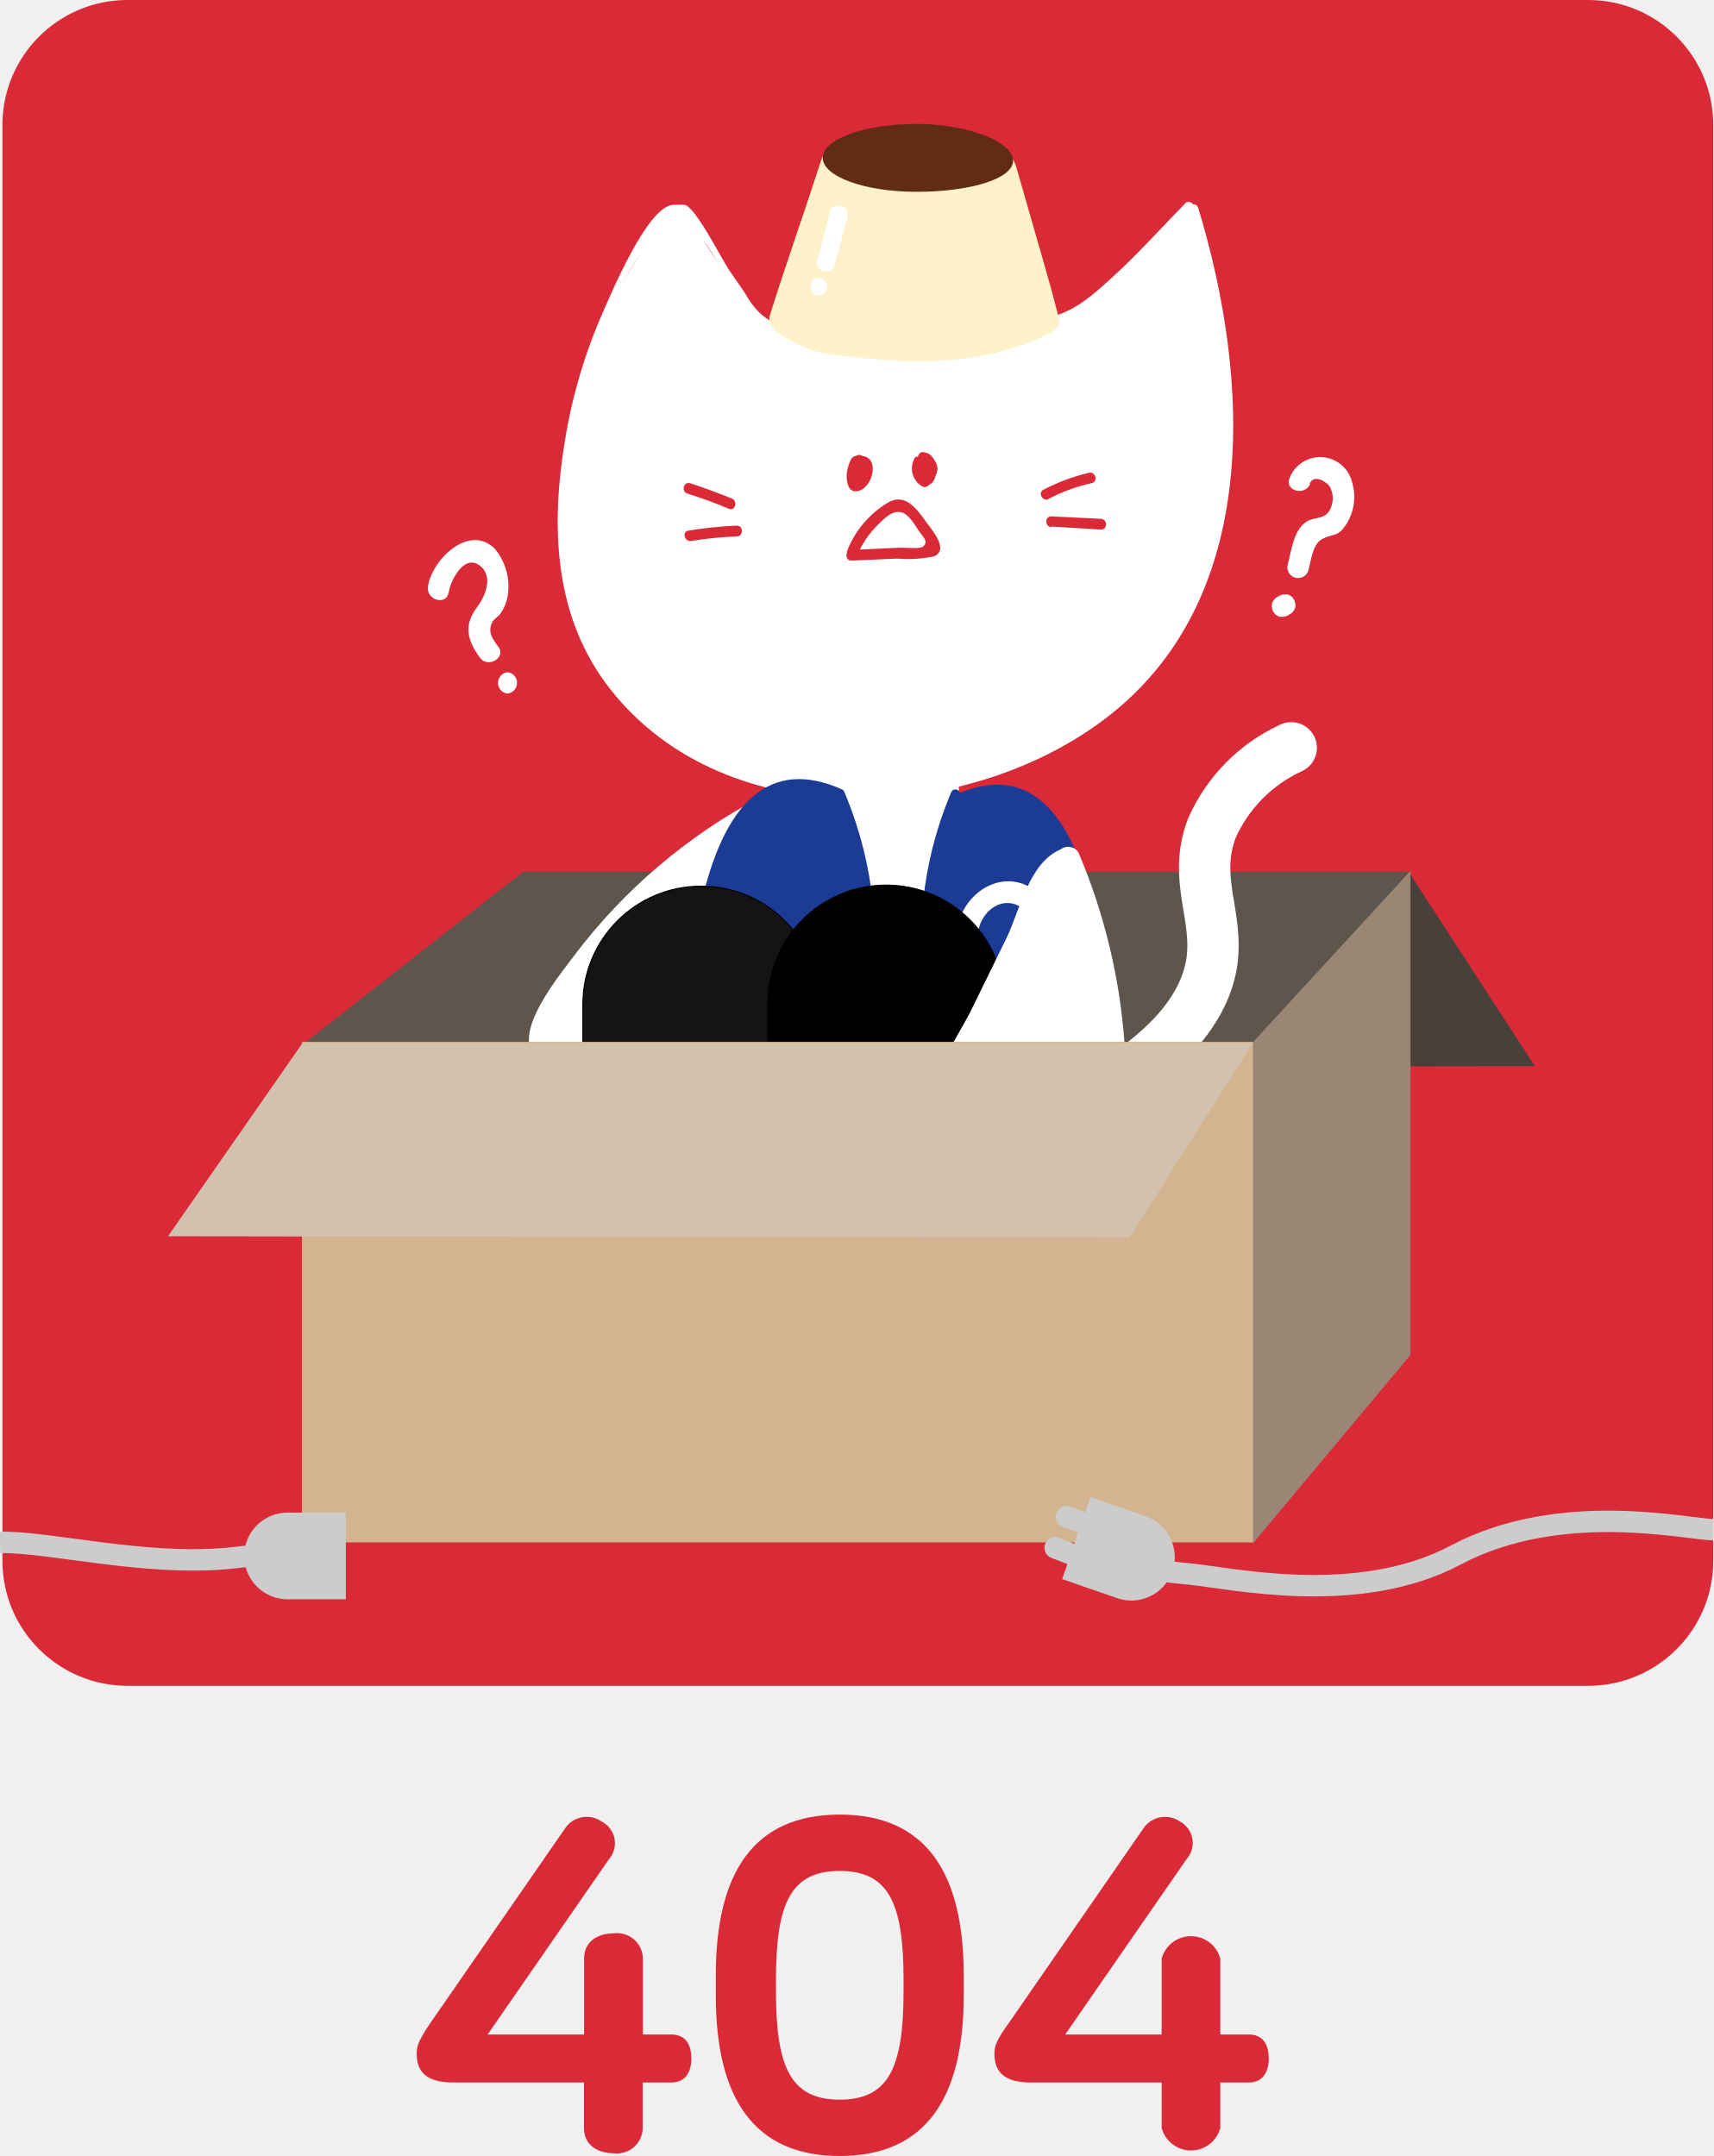
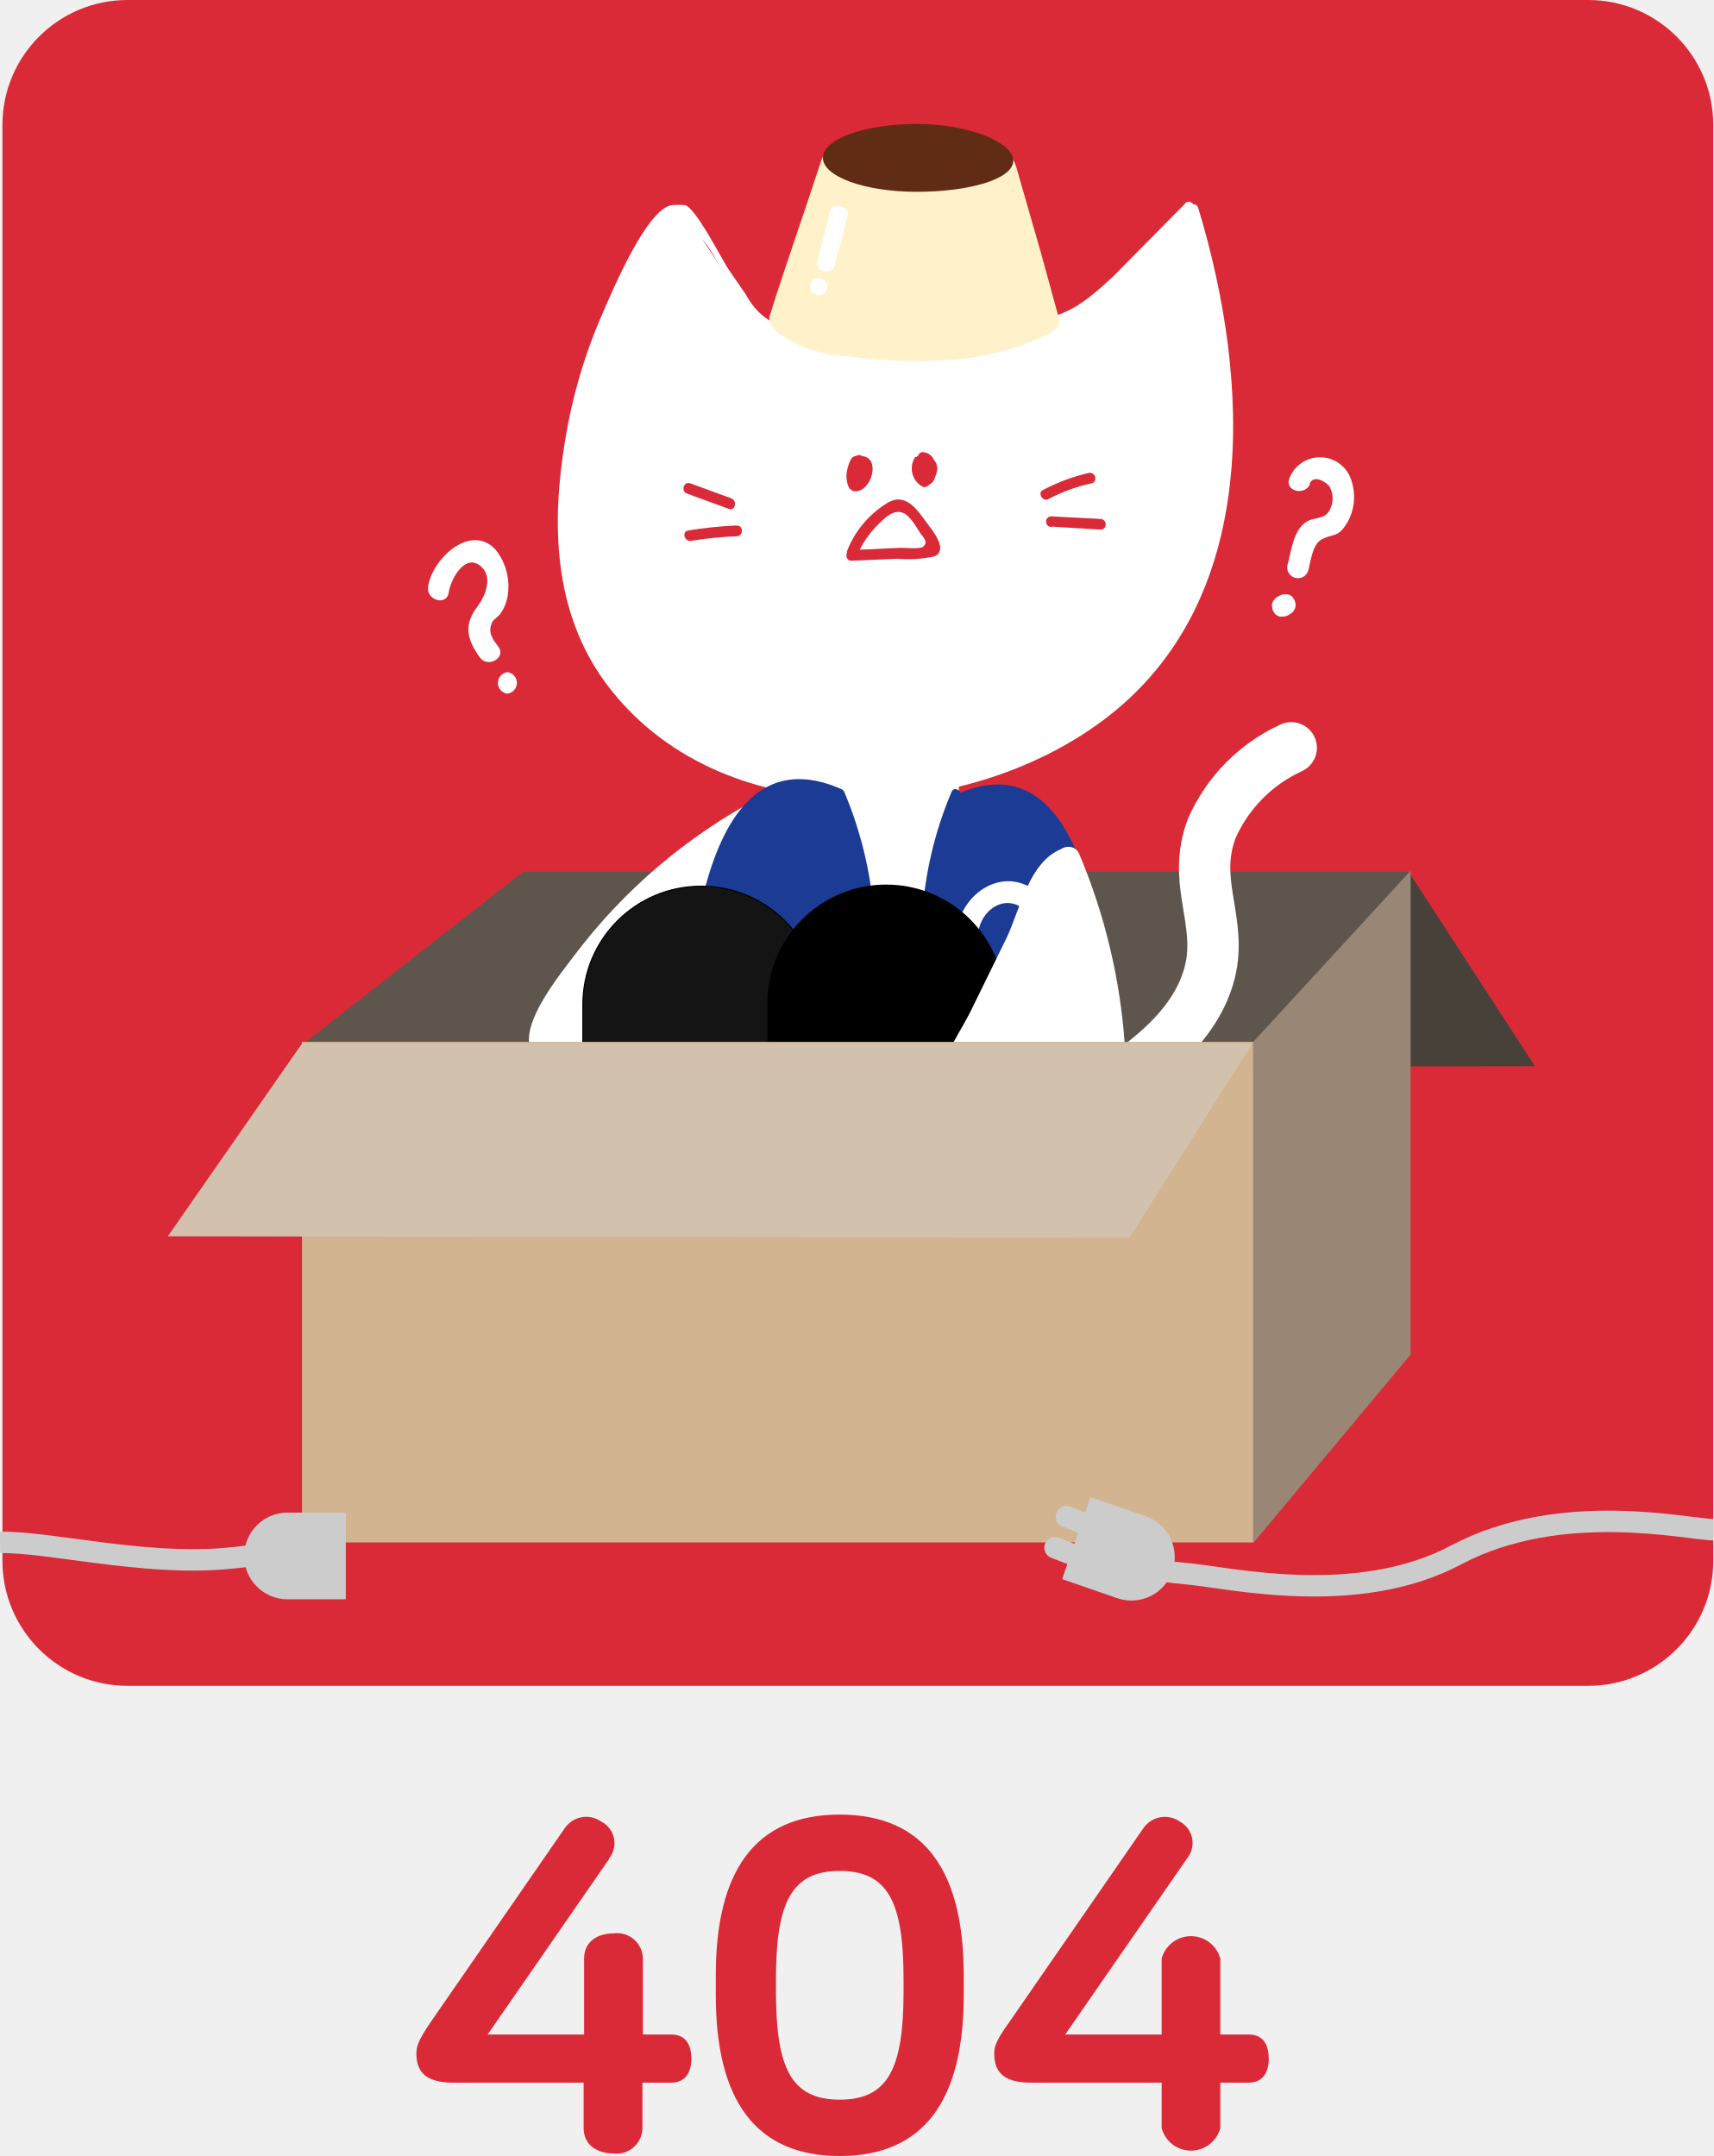
<svg xmlns="http://www.w3.org/2000/svg" viewBox="0 0 112.8 141.96">
-   <defs>
-     <style>.cls-1{fill:#db2a37;}.cls-2{fill:#47413a;}.cls-3{fill:#5e564d;}.cls-14,.cls-4{fill:none;}.cls-4{stroke:#fff;stroke-width:3.38px;}.cls-16,.cls-4{stroke-linecap:round;}.cls-10,.cls-14,.cls-15,.cls-16,.cls-4,.cls-9{stroke-miterlimit:10;}.cls-5{fill:#fff;}.cls-6{fill:#fff1ca;}.cls-7{fill:#612c16;}.cls-8{fill:#1b3b95;}.cls-9{fill:#141414;}.cls-10,.cls-9{stroke:#000;stroke-width:0.07px;}.cls-11{fill:#d2b490;}.cls-12{fill:#998675;}.cls-13{fill:#d2c1ac;}.cls-14,.cls-15,.cls-16{stroke:#ccc;stroke-width:1.41px;}.cls-15,.cls-16{fill:#ccc;}</style>
-   </defs>
-   <g id="레이어_2" data-name="레이어 2">
-     <g id="레이어_1-2" data-name="레이어 1">
-       <rect class="cls-1" x="0.16" width="112.62" height="111" rx="8.23" />
-       <polygon class="cls-2" points="41.98 70.29 101.04 70.2 92.77 57.47 34.4 57.47 41.98 70.29" />
-       <polygon class="cls-3" points="82.44 68.74 20.08 68.65 34.44 57.4 92.83 57.4 82.44 68.74" />
-       <path class="cls-4" d="M69.77,73.24c7.58-3.63,9.57-7.22,10-9.86.46-3.14-1.26-5.5,0-8.84A10.5,10.5,0,0,1,85,49.24" />
-       <path class="cls-5" d="M50.33,53.13A35.56,35.56,0,0,0,38.07,63.71a19.21,19.21,0,0,0-2.51,4.51,1,1,0,0,0,0,.86,1.14,1.14,0,0,0,.85.36l9.86,1.12a1,1,0,0,0,.77-.12.94.94,0,0,0,.25-.54l3.45-15.16c.1-.46.16-1-.25-1.28" />
-       <path class="cls-5" d="M50,52.52A37,37,0,0,0,37.79,62.93c-1.16,1.56-5,6.16-1.6,7.19,2.65.8,6.06.74,8.82,1,1.6.15,2.16.3,2.93-1s.82-3.6,1.15-5.06l1.29-5.68c.43-1.86,1.7-4.45.69-6.25-.44-.79-1.66-.08-1.22.71.74,1.31-.8,5-1.11,6.43l-1.3,5.68c-.59,2.62-1.26,3.93-4.28,3.58a49.09,49.09,0,0,1-5.55-.63c-1.67-.38-1.33-.78-.59-2.17.32-.61.69-1.2,1.07-1.78a32.07,32.07,0,0,1,3.61-4.45,37,37,0,0,1,9-6.74c.8-.43.09-1.65-.71-1.21Z" />
-       <rect class="cls-5" x="54.74" y="42.33" width="8.38" height="29.3" />
-       <path class="cls-5" d="M78.21,13.67l-7.15,7.24a1.94,1.94,0,0,1-1.91.76,158.71,158.71,0,0,0-17.72.08,2.58,2.58,0,0,1-.62,0,2.19,2.19,0,0,1-1.1-.9c-1.72-2.2-3.2-4.93-4.92-7.13h-.27C40.06,18.39,37.67,25.53,37.16,32a22.35,22.35,0,0,0,.46,7.52A16.78,16.78,0,0,0,46.54,50a23.9,23.9,0,0,0,13.69,1.9A26.18,26.18,0,0,0,72.46,47a20.28,20.28,0,0,0,7.46-10.86,26,26,0,0,0,.71-5,49.8,49.8,0,0,0-2.1-17.47" />
-       <path class="cls-5" d="M78,13.42c-1.58,1.6-3.1,3.32-4.77,4.83-2.17,2-3.18,2.66-6,3-2.53.28-5.32-.14-7.88-.11-1.89,0-4,.44-5.9.17q-2.84.84-4.4-2l-1-1.45c-.42-.55-2.3-4.34-3-4.37a6.59,6.59,0,0,0-.77,0c-1.69.14-4.07,5.9-4.61,7.11a34.64,34.64,0,0,0-2.47,8.34c-.92,5.51-.79,11.3,2.64,16,7.44,10.1,23.49,9.44,32.81,2.46,10.45-7.83,9.66-22.41,6.23-33.7-.13-.44-.81-.25-.68.18C81.9,26,82.12,41.5,69.49,48.51c-13.83,7.66-33.34,1.33-32-16.48.22-2.9,3-18.5,8-16.78,1.56.53,2.66,4.72,4,5.82a3.67,3.67,0,0,0,1.66,1c2.54.7,6.49-.26,9.17-.27s6.68.84,9.37.16c3.29-.84,6.46-5.7,8.8-8.06a.35.35,0,0,0-.5-.5Z" />
-       <path class="cls-1" d="M56.66,30c-.33,0-.55,0-.69.35a2.85,2.85,0,0,0-.24.91c0,.48.1,1.23.77,1.07,1-.24,1.46-2.34.13-2.31a.35.35,0,0,0-.34.25,2.13,2.13,0,0,0-.06,1.09.36.36,0,0,0,.44.25.88.88,0,0,0,0-1.64c-.43-.14-.62.54-.19.68.08,0,.1.25,0,.28l.43.25a1.47,1.47,0,0,1,.06-.72l-.34.26c.4,0-.16.77-.22.86s0,0,0,.06v-.11c0-.1,0-.23,0-.34a2.29,2.29,0,0,1,.19-.63l-.3.17.32,0c.45,0,.45-.74,0-.71Z" />
-       <path class="cls-1" d="M60.27,30.07A1.37,1.37,0,0,0,60.66,32a.35.35,0,0,0,.42,0,1.66,1.66,0,0,0,.63-1.08.93.93,0,0,0-.48-.86c-.82-.44-1.2.66-1,1.28a.8.8,0,0,0,.68.65.72.72,0,0,0,.66-.66c.12-.63,0-1.46-.78-1.56-.45-.05-.44.65,0,.71.11,0,.11.43.11.49a2,2,0,0,0,0,.32s.1,0,.11,0l-.07-.17c0-.09,0-.54.1-.37s-.22.6-.37.76l.42-.05a.68.68,0,0,1-.14-1c.27-.37-.34-.72-.6-.36Z" />
-       <path class="cls-1" d="M69,32.86a11.62,11.62,0,0,1,2.87-1.05c.44-.1.25-.78-.19-.68a12.77,12.77,0,0,0-3,1.12c-.4.21,0,.82.36.61Z" />
-       <path class="cls-1" d="M69.21,34.67l3.26.2c.45,0,.45-.68,0-.71L69.21,34c-.45,0-.45.68,0,.71Z" />
-       <path class="cls-1" d="M48.17,32.82c-.9-.36-1.81-.7-2.73-1-.44-.14-.62.54-.19.68.92.29,1.84.62,2.73,1,.42.18.61-.51.19-.68Z" />
-       <path class="cls-1" d="M48.45,34.61a27.62,27.62,0,0,0-3.14.33c-.44.07-.25.75.19.68a24.37,24.37,0,0,1,3-.3c.45,0,.45-.73,0-.71Z" />
-       <path class="cls-6" d="M69.74,21c.11.44-.35.8-.76,1a17.4,17.4,0,0,1-6.5,1.71,34.75,34.75,0,0,1-6.76-.26,8.11,8.11,0,0,1-4.62-1.64,1.16,1.16,0,0,1-.46-.93h0c1.08-3.44,2.28-6.81,3.39-10.25.39-1.23,1.82-1.78,3.1-2a16.35,16.35,0,0,1,6.5.08C65,9,66.51,9.67,66.9,11l1.63,5.67c.39,1.37.79,2.74,1.13,4.12,0,.11.09.19,0,.21" />
-       <path class="cls-7" d="M66.69,10.58c0,1.23-2.94,2.05-6.35,2.05s-6.18-1-6.18-2.24,2.77-2.23,6.18-2.23S66.69,9.35,66.69,10.58Z" />
-       <path class="cls-5" d="M54.32,17.85l-.17,0a.51.51,0,0,1-.36-.63l.85-3.29a.5.5,0,0,1,.61-.36l.18.05a.51.51,0,0,1,.36.62l-.85,3.29A.5.5,0,0,1,54.32,17.85Z" />
-       <circle class="cls-5" cx="53.9" cy="18.88" r="0.56" />
-       <path class="cls-8" d="M63.1,52.63a4,4,0,0,1,3.32-.46,5.88,5.88,0,0,1,2.83,1.93,13.58,13.58,0,0,1,2.47,6.17,60.13,60.13,0,0,1,1.15,10.87l-11.38.54c-.31,0-.75-.18-.6-.44l0,0q-.08-3.78,0-7.54c.09-3.87.34-7.86,2-11.32" />
-       <path class="cls-8" d="M63.28,52.94C67,51.23,69.87,55,70.86,58.17A35.12,35.12,0,0,1,72,64.37c.21,1.56,1.06,4.74,0,5.95s-4.63.73-6.21.81c-1,0-3.89.59-4.56-.07-.47-.46,0-3.67,0-4.39,0-4.82,0-9.67,2-14.15.18-.41-.43-.77-.61-.36a25,25,0,0,0-1.94,8.26c-.13,1.83-.16,3.67-.17,5.5,0,1.31-.55,4.22,0,5.37.33.64.31.35.88.73.89.59,3.92-.17,5.08-.22l6.4-.3a.37.37,0,0,0,.36-.36C73.09,66,72.43,48,62.92,52.33c-.41.19-.05.79.36.61Z" />
-       <path class="cls-8" d="M55.31,52.3a5.59,5.59,0,0,0-3.94-.47,6.29,6.29,0,0,0-2.74,2.24c-1.42,1.71-1.69,4-2.13,6.17a61.16,61.16,0,0,0-1.16,10.88l11.39.54c.31,0,.75-.18.6-.45l0,0q.08-3.77,0-7.54c-.09-3.86-.34-7.85-2-11.31" />
-       <path class="cls-8" d="M55.48,52C45.6,47.53,45.13,65.7,45,71.12a.36.36,0,0,0,.35.35l5.7.27c1.31.06,4.53.86,5.74.26.65-.31.6-.1.93-.73.51-1,0-3.49,0-4.62,0-1.87,0-3.74-.14-5.61a25.7,25.7,0,0,0-2-8.9c-.18-.42-.79-.06-.61.35,1.87,4.26,2,8.83,2,13.41,0,.84.53,4.54,0,5.1s-3.75.14-4.59.1c-1.35-.06-4.55.4-5.69-.26-1.68-1-.91-3.57-.74-5.19.44-4.16,1.42-16.52,9.1-13.05.41.19.77-.42.35-.6Z" />
-       <path class="cls-5" d="M68.76,59.22c-2.42-2.79-6.15-.23-5.77,3s5,4.84,6.5,1.41c.36-.83-.85-1.55-1.21-.71-.89,2-3.5,1.32-3.88-.7s1.79-3.84,3.36-2c.6.68,1.59-.32,1-1Z" />
-       <path class="cls-1" d="M56.4,36.63a6.31,6.31,0,0,1,1.46-2.15c.44-.42,1-1,1.65-.68.39.19.79.87,1,1.19s.66.67.25,1c-.18.17-1.22.06-1.49.07l-3.21.15c-.45,0-.46.72,0,.7l3-.13a8.21,8.21,0,0,0,2.43-.15c1-.42-.13-1.73-.47-2.19-.63-.87-1.38-2-2.53-1.37a6.44,6.44,0,0,0-2.71,3.16c-.18.41.43.77.61.36Z" />
-       <rect class="cls-9" x="38.37" y="58.35" width="15.57" height="20.64" rx="7.78" />
-       <rect class="cls-10" x="50.55" y="58.28" width="15.57" height="20.64" rx="7.78" />
-       <path class="cls-5" d="M70.36,56.36a36.59,36.59,0,0,1,3.06,16.06,19,19,0,0,1-.81,5.11,1,1,0,0,1-.5.69,1.08,1.08,0,0,1-.89-.26l-8.38-5.4a1,1,0,0,1-.53-.58,1,1,0,0,1,.13-.57l6.63-14c.2-.42.51-.9,1-.84" />
-       <path class="cls-5" d="M69.68,56.55A37.79,37.79,0,0,1,72.61,68a33.36,33.36,0,0,1,.1,4.47c-.13,2.73,0,4.72-3.23,3.58-1.14-.4-4.2-2.19-4.89-3.15-1.47-2-.22-3.87.67-5.77s3.1-9.11,5-9.87c.83-.33.47-1.69-.38-1.36-2.13.86-2.7,3.92-3.61,5.84L64,66.37c-.61,1.31-2.11,3.42-2.28,4.85s0,.85.72,2c1,1.4,4.14,2.67,5.59,3.6a14.84,14.84,0,0,0,3.85,2.13.72.72,0,0,0,.79-.33c1.85-2.52,1.55-6.95,1.36-9.87a39.31,39.31,0,0,0-3-12.53c-.34-.82-1.71-.46-1.36.38Z" />
-       <rect class="cls-11" x="19.88" y="68.6" width="62.62" height="32.96" />
-       <polygon class="cls-12" points="92.85 89.21 82.49 101.61 82.49 68.61 92.85 57.34 92.85 89.21" />
-       <polygon class="cls-13" points="74.35 81.49 11.06 81.4 19.92 68.67 82.47 68.67 74.35 81.49" />
-       <path class="cls-5" d="M29.54,39c.11-.78,1-2.5,2-1.79s.39,2.06-.12,2.75c-.89,1.18-.7,2.14.17,3.34.53.73,1.75,0,1.22-.71-.35-.48-.75-.94-.4-1.64.09-.18.4-.36.53-.54a2.81,2.81,0,0,0,.5-1.34,3.87,3.87,0,0,0-.86-2.93c-1.71-1.71-4.17.75-4.41,2.49-.12.89,1.24,1.27,1.36.37Z" />
-       <path class="cls-5" d="M33.41,45.67a.71.71,0,0,0,0-1.41.71.71,0,0,0,0,1.41Z" />
-       <path class="cls-5" d="M86.21,31.86c.25-.63,1-.21,1.3.13a1.61,1.61,0,0,1,0,1.64c-.35.57-.92.4-1.44.68-.93.52-1.06,2-1.32,2.94a.71.71,0,0,0,1.36.37c.2-.69.28-1.79.93-2.13s.92-.16,1.35-.65A3.35,3.35,0,0,0,89,31.73a2.16,2.16,0,0,0-4.11-.25c-.34.84,1,1.21,1.36.38Z" />
-       <path class="cls-5" d="M84.79,40.51l.15-.09a.49.49,0,0,0,.2-.18.55.55,0,0,0,.12-.24.53.53,0,0,0,0-.28.62.62,0,0,0-.09-.26l-.11-.14a.65.65,0,0,0-.31-.18l-.19,0a.64.64,0,0,0-.35.1l-.15.08a.47.47,0,0,0-.19.18.47.47,0,0,0-.13.24.53.53,0,0,0,0,.28.5.5,0,0,0,.08.26l.11.15a.87.87,0,0,0,.31.18l.19,0a.68.68,0,0,0,.35-.09Z" />
-       <path class="cls-1" d="M40.1,122.4l-8,11.56h6.35v-5c0-1.14.92-1.66,1.94-1.66a1.7,1.7,0,0,1,1.93,1.66v5h1.87c1,0,1.32.74,1.32,1.59s-.37,1.57-1.32,1.57H42.31v3a1.7,1.7,0,0,1-1.93,1.66c-1,0-1.94-.52-1.94-1.66v-3H29.86c-1.69,0-2.43-.62-2.43-1.9,0-.43.06-.8.95-2.09l8.81-12.73a1.71,1.71,0,0,1,2.42-.46A1.6,1.6,0,0,1,40.1,122.4Z" />
-       <path class="cls-1" d="M63.44,130.06v1.32c0,6.75-2.49,10.58-8.16,10.58s-8.16-3.83-8.16-10.58v-1.32c0-6.74,2.48-10.58,8.16-10.58S63.44,123.32,63.44,130.06Zm-12.36.28v.77c0,5.06,1,7.14,4.2,7.14s4.2-2.08,4.2-7.14v-.77c0-5.06-1-7.15-4.2-7.15S51.08,125.28,51.08,130.34Z" />
-       <path class="cls-1" d="M78.12,122.4l-8,11.56h6.35v-5a2,2,0,0,1,3.86,0v5H82.2c1,0,1.32.74,1.32,1.59s-.37,1.57-1.32,1.57H80.33v3a2,2,0,0,1-3.86,0v-3H67.88c-1.69,0-2.42-.62-2.42-1.9,0-.43.06-.8,1-2.09l8.8-12.73a1.72,1.72,0,0,1,2.42-.46A1.6,1.6,0,0,1,78.12,122.4Z" />
-       <path class="cls-14" d="M0,101.56c3.17-.07,9.39,1.54,14.86,1.06a33.43,33.43,0,0,0,6.2-1.13" />
-       <path class="cls-15" d="M18.93,100.3h3.13a0,0,0,0,1,0,0v4.3a0,0,0,0,1,0,0H18.93a2.15,2.15,0,0,1-2.15-2.15v0A2.15,2.15,0,0,1,18.93,100.3Z" />
-       <path class="cls-14" d="M112.78,100.72c-1.62,0-10-2-16.91,1.65-6.54,3.49-15,1.49-17.67,1.26A34.83,34.83,0,0,1,72,102.5" />
-       <path class="cls-15" d="M73.51,100.23h3.13a0,0,0,0,1,0,0v4.3a0,0,0,0,1,0,0H73.51a2.15,2.15,0,0,1-2.15-2.15v0A2.15,2.15,0,0,1,73.51,100.23Z" transform="translate(110.44 223.33) rotate(-160.9)" />
-       <line class="cls-16" x1="70.21" y1="99.86" x2="72.36" y2="100.71" />
-       <line class="cls-16" x1="69.46" y1="101.92" x2="71.52" y2="102.71" />
+   <rect x=".16" width="112.62" height="111" rx="8.23" fill="#db2a37" />
+   <path d="M41.98 70.3l59.06-.1-8.27-12.73H34.4l7.58 12.82z" fill="#47413a" />
+   <path d="M82.44 68.74l-62.36-.1L34.44 57.4h58.4l-10.4 11.34z" fill="#5e564d" />
+   <path d="M69.77,73.24c7.58-3.63,9.57-7.22,10-9.86.46-3.14-1.26-5.5,0-8.84A10.5,10.5,0,0,1,85,49.24" fill="none" stroke="#fff" stroke-width="3.38" stroke-linecap="round" stroke-miterlimit="10" />
+   <g fill="#fff">
+     <path d="M50.33,53.13A35.56,35.56,0,0,0,38.07,63.71a19.21,19.21,0,0,0-2.51,4.51,1,1,0,0,0,0,.86,1.14,1.14,0,0,0,.85.36l9.86,1.12a1,1,0,0,0,.77-.12.94.94,0,0,0,.25-.54l3.45-15.16c.1-.46.16-1-.25-1.28" />
+     <path d="M50 52.52a37 37 0 0 0-12.21 10.41c-1.16 1.56-5 6.16-1.6 7.2 2.65.8 6.06.74 8.82 1 1.6.15 2.16.3 2.93-1s.82-3.6 1.15-5.06l1.3-5.68c.43-1.86 1.7-4.45.7-6.25-.44-.8-1.66-.08-1.22.7.74 1.3-.8 5-1.1 6.43l-1.3 5.68c-.6 2.62-1.26 3.93-4.28 3.58a49.09 49.09 0 0 1-5.55-.63c-1.67-.38-1.33-.78-.6-2.17a21.51 21.51 0 0 1 1.07-1.78 32.07 32.07 0 0 1 3.61-4.45 37 37 0 0 1 9-6.74c.8-.43.1-1.65-.7-1.2zm4.74-10.2h8.38v29.3h-8.38z" />
+     <path d="M78.2 13.67l-7.15 7.24a1.94 1.94 0 0 1-1.91.76 158.71 158.71 0 0 0-17.72.08 2.58 2.58 0 0 1-.62 0 2.19 2.19 0 0 1-1.1-.9c-1.72-2.2-3.2-4.93-4.92-7.13h-.27c-4.46 4.67-6.85 11.8-7.36 18.28a22.35 22.35 0 0 0 .46 7.52A16.78 16.78 0 0 0 46.54 50a23.9 23.9 0 0 0 13.69 1.9A26.18 26.18 0 0 0 72.46 47a20.28 20.28 0 0 0 7.46-10.86 26 26 0 0 0 .71-5 49.8 49.8 0 0 0-2.1-17.47" />
+     <path d="M78 13.42l-4.77 4.83c-2.17 2-3.18 2.66-6 3-2.53.28-5.32-.14-7.88-.1-1.9 0-4 .44-5.9.17q-2.84.84-4.4-2l-1-1.45c-.42-.55-2.3-4.34-3-4.37a6.59 6.59 0 0 0-.77 0c-1.7.14-4.07 5.9-4.6 7.1a34.64 34.64 0 0 0-2.47 8.34c-.92 5.5-.8 11.3 2.64 16 7.44 10.1 23.5 9.44 32.8 2.46C83.1 39.57 82.3 25 78.88 13.7c-.13-.44-.8-.25-.68.18C81.9 26 82.12 41.5 69.5 48.5c-13.83 7.66-33.34 1.33-32-16.48.22-2.9 3-18.5 8-16.78 1.56.53 2.66 4.72 4 5.82a3.67 3.67 0 0 0 1.66 1c2.54.7 6.5-.26 9.17-.27s6.68.84 9.37.16c3.3-.84 6.46-5.7 8.8-8.06a.35.35 0 0 0-.5-.5z" />
+   </g>
+   <path d="M56.66 30c-.33 0-.55 0-.7.35a2.85 2.85 0 0 0-.24.91c0 .48.1 1.23.77 1.07 1-.24 1.46-2.34.13-2.3a.35.35 0 0 0-.34.25 2.13 2.13 0 0 0-.06 1.09.36.36 0 0 0 .44.25.88.88 0 0 0 0-1.64c-.43-.14-.62.54-.2.68.08 0 .1.25 0 .28l.43.25a1.47 1.47 0 0 1 .06-.72l-.34.26c.4 0-.16.77-.22.86s0 0 0 .06v-.45a2.29 2.29 0 0 1 .19-.63l-.3.17h.32c.45 0 .45-.74 0-.7zm3.6.07a1.37 1.37 0 0 0 .39 1.93.35.35 0 0 0 .42 0 1.66 1.66 0 0 0 .63-1.08.93.93 0 0 0-.48-.86c-.82-.44-1.2.66-1 1.28a.8.8 0 0 0 .68.65.72.72 0 0 0 .66-.66c.12-.63 0-1.46-.78-1.56-.45-.05-.44.65 0 .7.1 0 .1.43.1.5a2 2 0 0 0 0 .32h.1l-.07-.17c0-.1 0-.54.1-.37s-.22.6-.37.76l.42-.05a.68.68 0 0 1-.14-1c.27-.37-.34-.72-.6-.36zm8.73 2.8a11.62 11.62 0 0 1 2.87-1.05c.44-.1.25-.78-.2-.68a12.77 12.77 0 0 0-3 1.12c-.4.2 0 .82.36.6zm.2 1.8l3.26.2c.45 0 .45-.68 0-.7L69.2 34c-.45 0-.45.68 0 .7zm-21.03-1.85l-2.73-1c-.44-.14-.62.54-.2.68l2.73 1c.42.18.6-.5.2-.68zm.28 1.78a27.62 27.62 0 0 0-3.14.33c-.44.07-.25.75.2.68a24.37 24.37 0 0 1 3-.3c.45 0 .45-.73 0-.7z" fill="#db2a37" />
+   <path d="M69.74 21c.1.44-.35.8-.76 1a17.4 17.4 0 0 1-6.5 1.71 34.75 34.75 0 0 1-6.76-.26 8.11 8.11 0 0 1-4.62-1.64 1.16 1.16 0 0 1-.46-.93h0c1.08-3.44 2.28-6.8 3.4-10.25.4-1.23 1.82-1.78 3.1-2a16.35 16.35 0 0 1 6.5.08C65 9 66.5 9.67 66.9 11l1.63 5.67 1.13 4.12c0 .1.1.2 0 .2" fill="#fff1ca" />
+   <path d="M66.7 10.58c0 1.23-2.94 2.05-6.35 2.05s-6.18-1-6.18-2.24 2.77-2.23 6.18-2.23 6.35 1.2 6.35 2.42z" fill="#612c16" />
+   <g fill="#fff">
+     <path d="M54.32 17.85h-.17a.51.51 0 0 1-.36-.63l.85-3.3a.5.5 0 0 1 .61-.36l.18.05a.51.51 0 0 1 .36.62l-.85 3.3a.5.5 0 0 1-.62.32z" />
+     <circle cx="53.9" cy="18.88" r=".56" />
+   </g>
+   <g fill="#1b3b95">
+     <path d="M63.1 52.63a4 4 0 0 1 3.32-.46 5.88 5.88 0 0 1 2.83 1.93 13.58 13.58 0 0 1 2.47 6.17 60.13 60.13 0 0 1 1.15 10.87l-11.38.54c-.3 0-.75-.18-.6-.44h0q-.08-3.78 0-7.54c.1-3.87.34-7.86 2-11.32" />
+     <path d="M63.28 52.94c3.72-1.7 6.6 2.06 7.58 5.23a35.12 35.12 0 0 1 1.14 6.2c.2 1.56 1.06 4.74 0 5.95s-4.63.73-6.2.8c-1 0-3.9.6-4.56-.07-.47-.46 0-3.67 0-4.4 0-4.82 0-9.67 2-14.15.18-.4-.43-.77-.6-.36a25 25 0 0 0-1.94 8.26c-.13 1.83-.16 3.67-.17 5.5 0 1.3-.55 4.22 0 5.37.33.64.3.35.88.73.9.6 3.92-.17 5.08-.22l6.4-.3a.37.37 0 0 0 .36-.36c-.14-5.14-.8-23.14-10.3-18.8-.4.2-.05.8.36.6zm-7.98-.64a5.59 5.59 0 0 0-3.94-.47 6.29 6.29 0 0 0-2.74 2.24c-1.42 1.7-1.7 4-2.13 6.17a61.16 61.16 0 0 0-1.16 10.88l11.4.54c.3 0 .75-.18.6-.45h0q.08-3.77 0-7.54c-.1-3.86-.34-7.85-2-11.3" />
+     <path d="M55.48 52C45.6 47.53 45.13 65.7 45 71.12a.36.36 0 0 0 .35.35l5.7.27c1.3.06 4.53.86 5.74.26.65-.3.6-.1.93-.73.5-1 0-3.5 0-4.62 0-1.87 0-3.74-.14-5.6a25.7 25.7 0 0 0-2-8.9c-.18-.42-.8-.06-.6.35 1.87 4.26 2 8.83 2 13.4 0 .84.53 4.54 0 5.1s-3.75.14-4.6.1c-1.35-.06-4.55.4-5.7-.26-1.68-1-.9-3.57-.74-5.2.44-4.16 1.42-16.52 9.1-13.05.4.2.77-.42.35-.6z" />
+   </g>
+   <path d="M68.76 59.22c-2.42-2.8-6.15-.23-5.77 3s5 4.84 6.5 1.4c.36-.83-.85-1.55-1.2-.7-.9 2-3.5 1.32-3.88-.7s1.8-3.84 3.36-2c.6.68 1.6-.32 1-1z" fill="#fff" />
+   <path d="M56.4 36.63a6.31 6.31 0 0 1 1.46-2.15c.44-.42 1-1 1.65-.68.4.2.8.87 1 1.2s.66.67.25 1c-.18.17-1.22.06-1.5.07l-3.2.15c-.45 0-.46.72 0 .7l3-.13a8.21 8.21 0 0 0 2.43-.15c1-.42-.13-1.73-.47-2.2-.63-.87-1.38-2-2.53-1.37a6.44 6.44 0 0 0-2.71 3.16c-.18.4.43.77.6.36z" fill="#db2a37" />
+   <g stroke-miterlimit="10" stroke="#000" stroke-width=".07">
+     <rect x="38.37" y="58.35" width="15.57" height="20.64" rx="7.78" fill="#141414" />
+     <rect x="50.55" y="58.28" width="15.57" height="20.64" rx="7.78" />
+   </g>
+   <g fill="#fff">
+     <path d="M70.36 56.36a36.59 36.59 0 0 1 3.06 16.06 19 19 0 0 1-.81 5.11 1 1 0 0 1-.5.69 1.08 1.08 0 0 1-.89-.26l-8.38-5.4a1 1 0 0 1-.53-.58 1 1 0 0 1 .13-.57l6.63-14c.2-.42.5-.9 1-.84" />
+     <path d="M69.68 56.55A37.79 37.79 0 0 1 72.61 68a33.36 33.36 0 0 1 .1 4.47c-.13 2.73 0 4.72-3.23 3.58-1.14-.4-4.2-2.2-4.9-3.15-1.47-2-.22-3.87.67-5.77s3.1-9.1 5-9.87c.83-.33.47-1.7-.38-1.36-2.13.86-2.7 3.92-3.6 5.84L64 66.37c-.6 1.3-2.1 3.42-2.28 4.85s0 .85.72 2c1 1.4 4.14 2.67 5.6 3.6a14.84 14.84 0 0 0 3.85 2.13.72.72 0 0 0 .79-.33c1.85-2.52 1.55-6.95 1.36-9.87a39.31 39.31 0 0 0-3-12.53c-.34-.82-1.7-.46-1.36.38z" />
+   </g>
+   <path d="M19.88 68.6H82.5v32.96H19.88z" fill="#d2b490" />
+   <path d="M92.85 89.2L82.5 101.6v-33l10.36-11.27V89.2z" fill="#998675" />
+   <path d="M74.35 81.5l-63.3-.1 8.86-12.73h62.55L74.35 81.5z" fill="#d2c1ac" />
+   <path d="M29.54 39c.1-.78 1-2.5 2-1.8s.4 2.06-.12 2.75c-.9 1.18-.7 2.14.17 3.34.53.73 1.75 0 1.22-.7-.35-.48-.75-.94-.4-1.64.1-.18.4-.36.53-.54a2.81 2.81 0 0 0 .5-1.34 3.87 3.87 0 0 0-.86-2.93c-1.7-1.7-4.17.75-4.4 2.5-.12.9 1.24 1.27 1.36.37zm3.86 6.67a.71.71 0 0 0 0-1.41.71.71 0 0 0 0 1.41zm52.8-13.8c.25-.63 1-.2 1.3.13a1.61 1.61 0 0 1 0 1.64c-.35.57-.92.4-1.44.68-.93.52-1.06 2-1.32 2.94a.71.71 0 0 0 1.36.37c.2-.7.28-1.8.93-2.13s.92-.16 1.35-.65a3.35 3.35 0 0 0 .61-3.11 2.16 2.16 0 0 0-4.11-.25c-.34.84 1 1.2 1.36.38zm-1.4 8.64l.15-.1a.49.49 0 0 0 .2-.18.55.55 0 0 0 .12-.24.53.53 0 0 0 0-.28.62.62 0 0 0-.09-.26l-.1-.14a.65.65 0 0 0-.31-.18h-.2a.64.64 0 0 0-.35.1l-.15.08a.47.47 0 0 0-.19.18.47.47 0 0 0-.13.24.53.53 0 0 0 0 .28.5.5 0 0 0 .08.26l.1.15a.87.87 0 0 0 .31.18h.2a.68.68 0 0 0 .35-.09z" fill="#fff" />
+   <path d="M40.1 122.4l-8 11.56h6.35v-5c0-1.14.92-1.66 1.94-1.66a1.7 1.7 0 0 1 1.93 1.66v5h1.87c1 0 1.32.74 1.32 1.6s-.37 1.57-1.32 1.57h-1.9v3a1.7 1.7 0 0 1-1.93 1.66c-1 0-1.94-.52-1.94-1.66v-3h-8.58c-1.7 0-2.43-.62-2.43-1.9 0-.43.06-.8.95-2.1l8.8-12.73a1.71 1.71 0 0 1 2.42-.46 1.6 1.6 0 0 1 .49 2.46zm23.34 7.66v1.32c0 6.75-2.5 10.58-8.16 10.58s-8.16-3.83-8.16-10.58v-1.32c0-6.74 2.48-10.58 8.16-10.58s8.16 3.84 8.16 10.58zm-12.36.28v.77c0 5.06 1 7.14 4.2 7.14s4.2-2.08 4.2-7.14v-.77c0-5.06-1-7.15-4.2-7.15s-4.2 2.1-4.2 7.15zm27.04-7.94l-8 11.56h6.35v-5a2 2 0 0 1 3.86 0v5h1.87c1 0 1.32.74 1.32 1.6s-.37 1.57-1.32 1.57h-1.87v3a2 2 0 0 1-3.86 0v-3h-8.6c-1.7 0-2.42-.62-2.42-1.9 0-.43.06-.8 1-2.1l8.8-12.73a1.72 1.72 0 0 1 2.42-.46 1.6 1.6 0 0 1 .44 2.46z" fill="#db2a37" />
+   <g stroke-miterlimit="10" stroke="#ccc" stroke-width="1.41">
+     <path d="M0 101.56c3.17-.07 9.4 1.54 14.86 1.06a33.43 33.43 0 0 0 6.2-1.13" fill="none" />
+     <path d="M18.93 100.3h3.13a0 0 0 0 1 0 0v4.3a0 0 0 0 1 0 0h-3.13a2.15 2.15 0 0 1-2.15-2.15h0a2.15 2.15 0 0 1 2.15-2.15z" fill="#ccc" />
+     <path d="M112.78 100.72c-1.62 0-10-2-16.9 1.65-6.54 3.5-15 1.5-17.67 1.26a34.83 34.83 0 0 1-6.2-1.13" fill="none" />
+     <g fill="#ccc">
+       <path d="M73.774 104.564l-2.958-1.024 1.407-4.063 2.958 1.024a2.15 2.15 0 0 1 1.328 2.735h0a2.15 2.15 0 0 1-2.735 1.328z" />
+       <path d="M70.2 99.86l2.15.85m-2.9 1.2l2.06.8" stroke-linecap="round" />
    </g>
  </g>
</svg>
